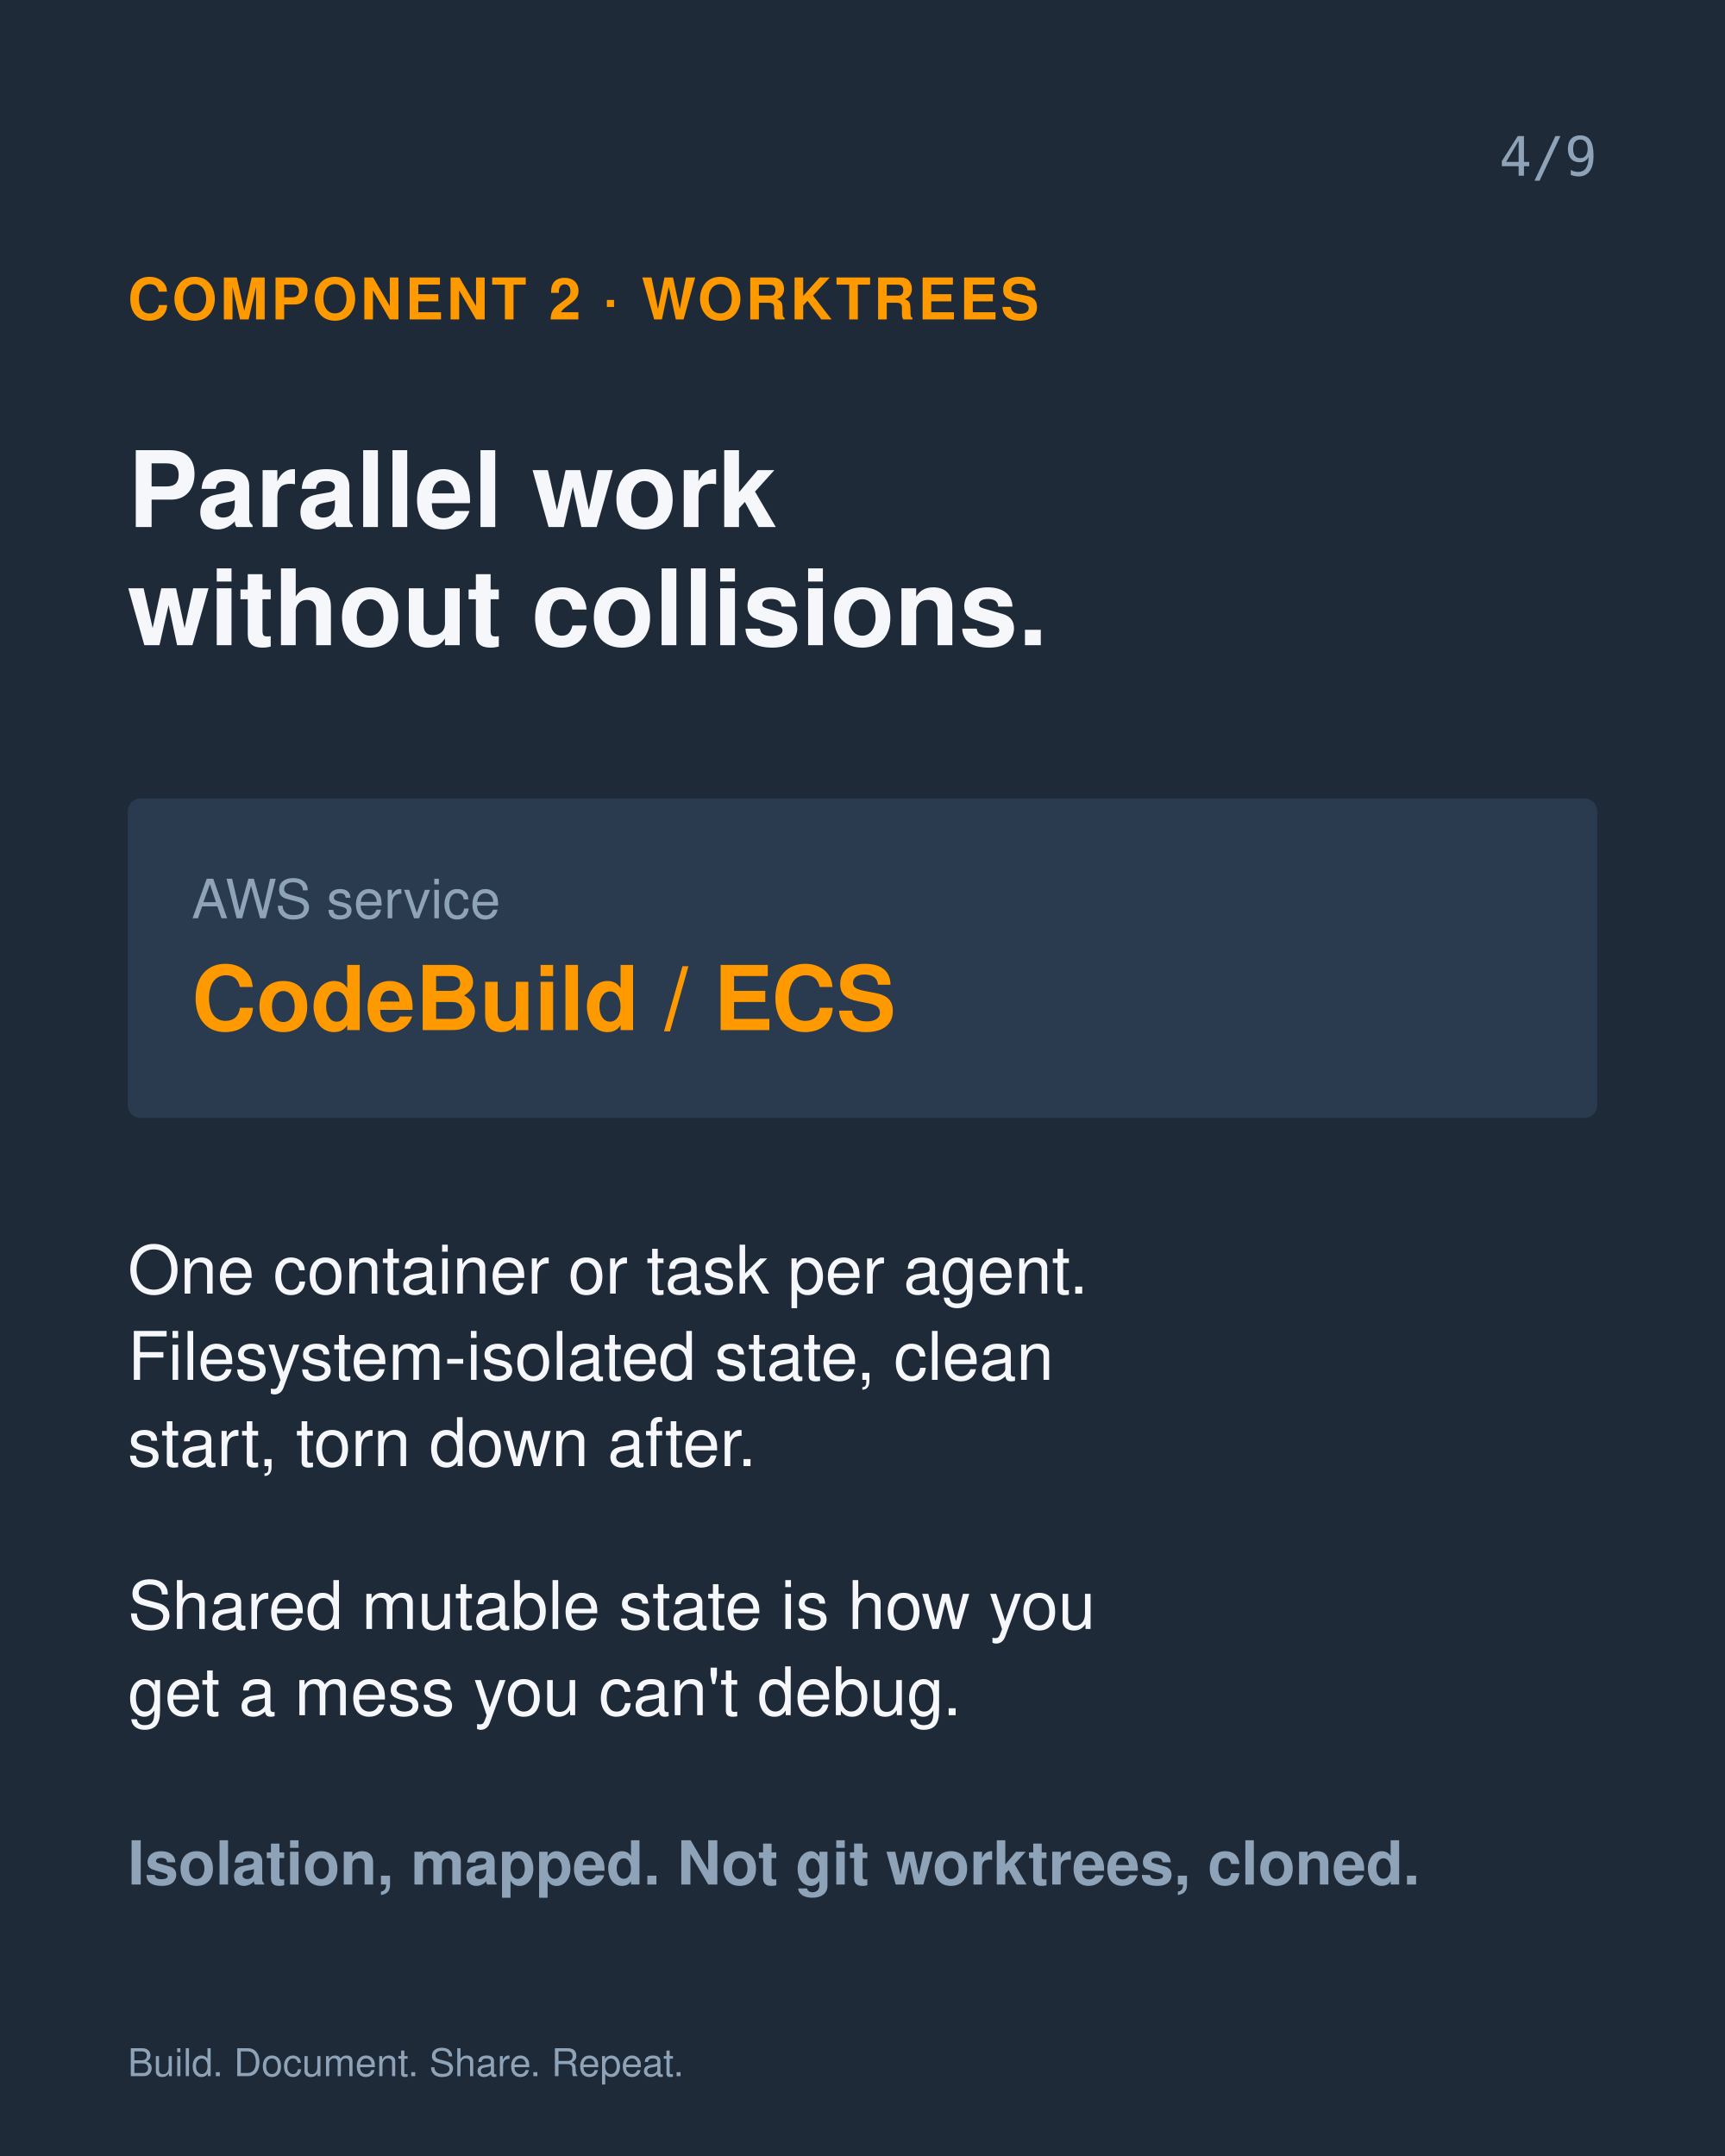
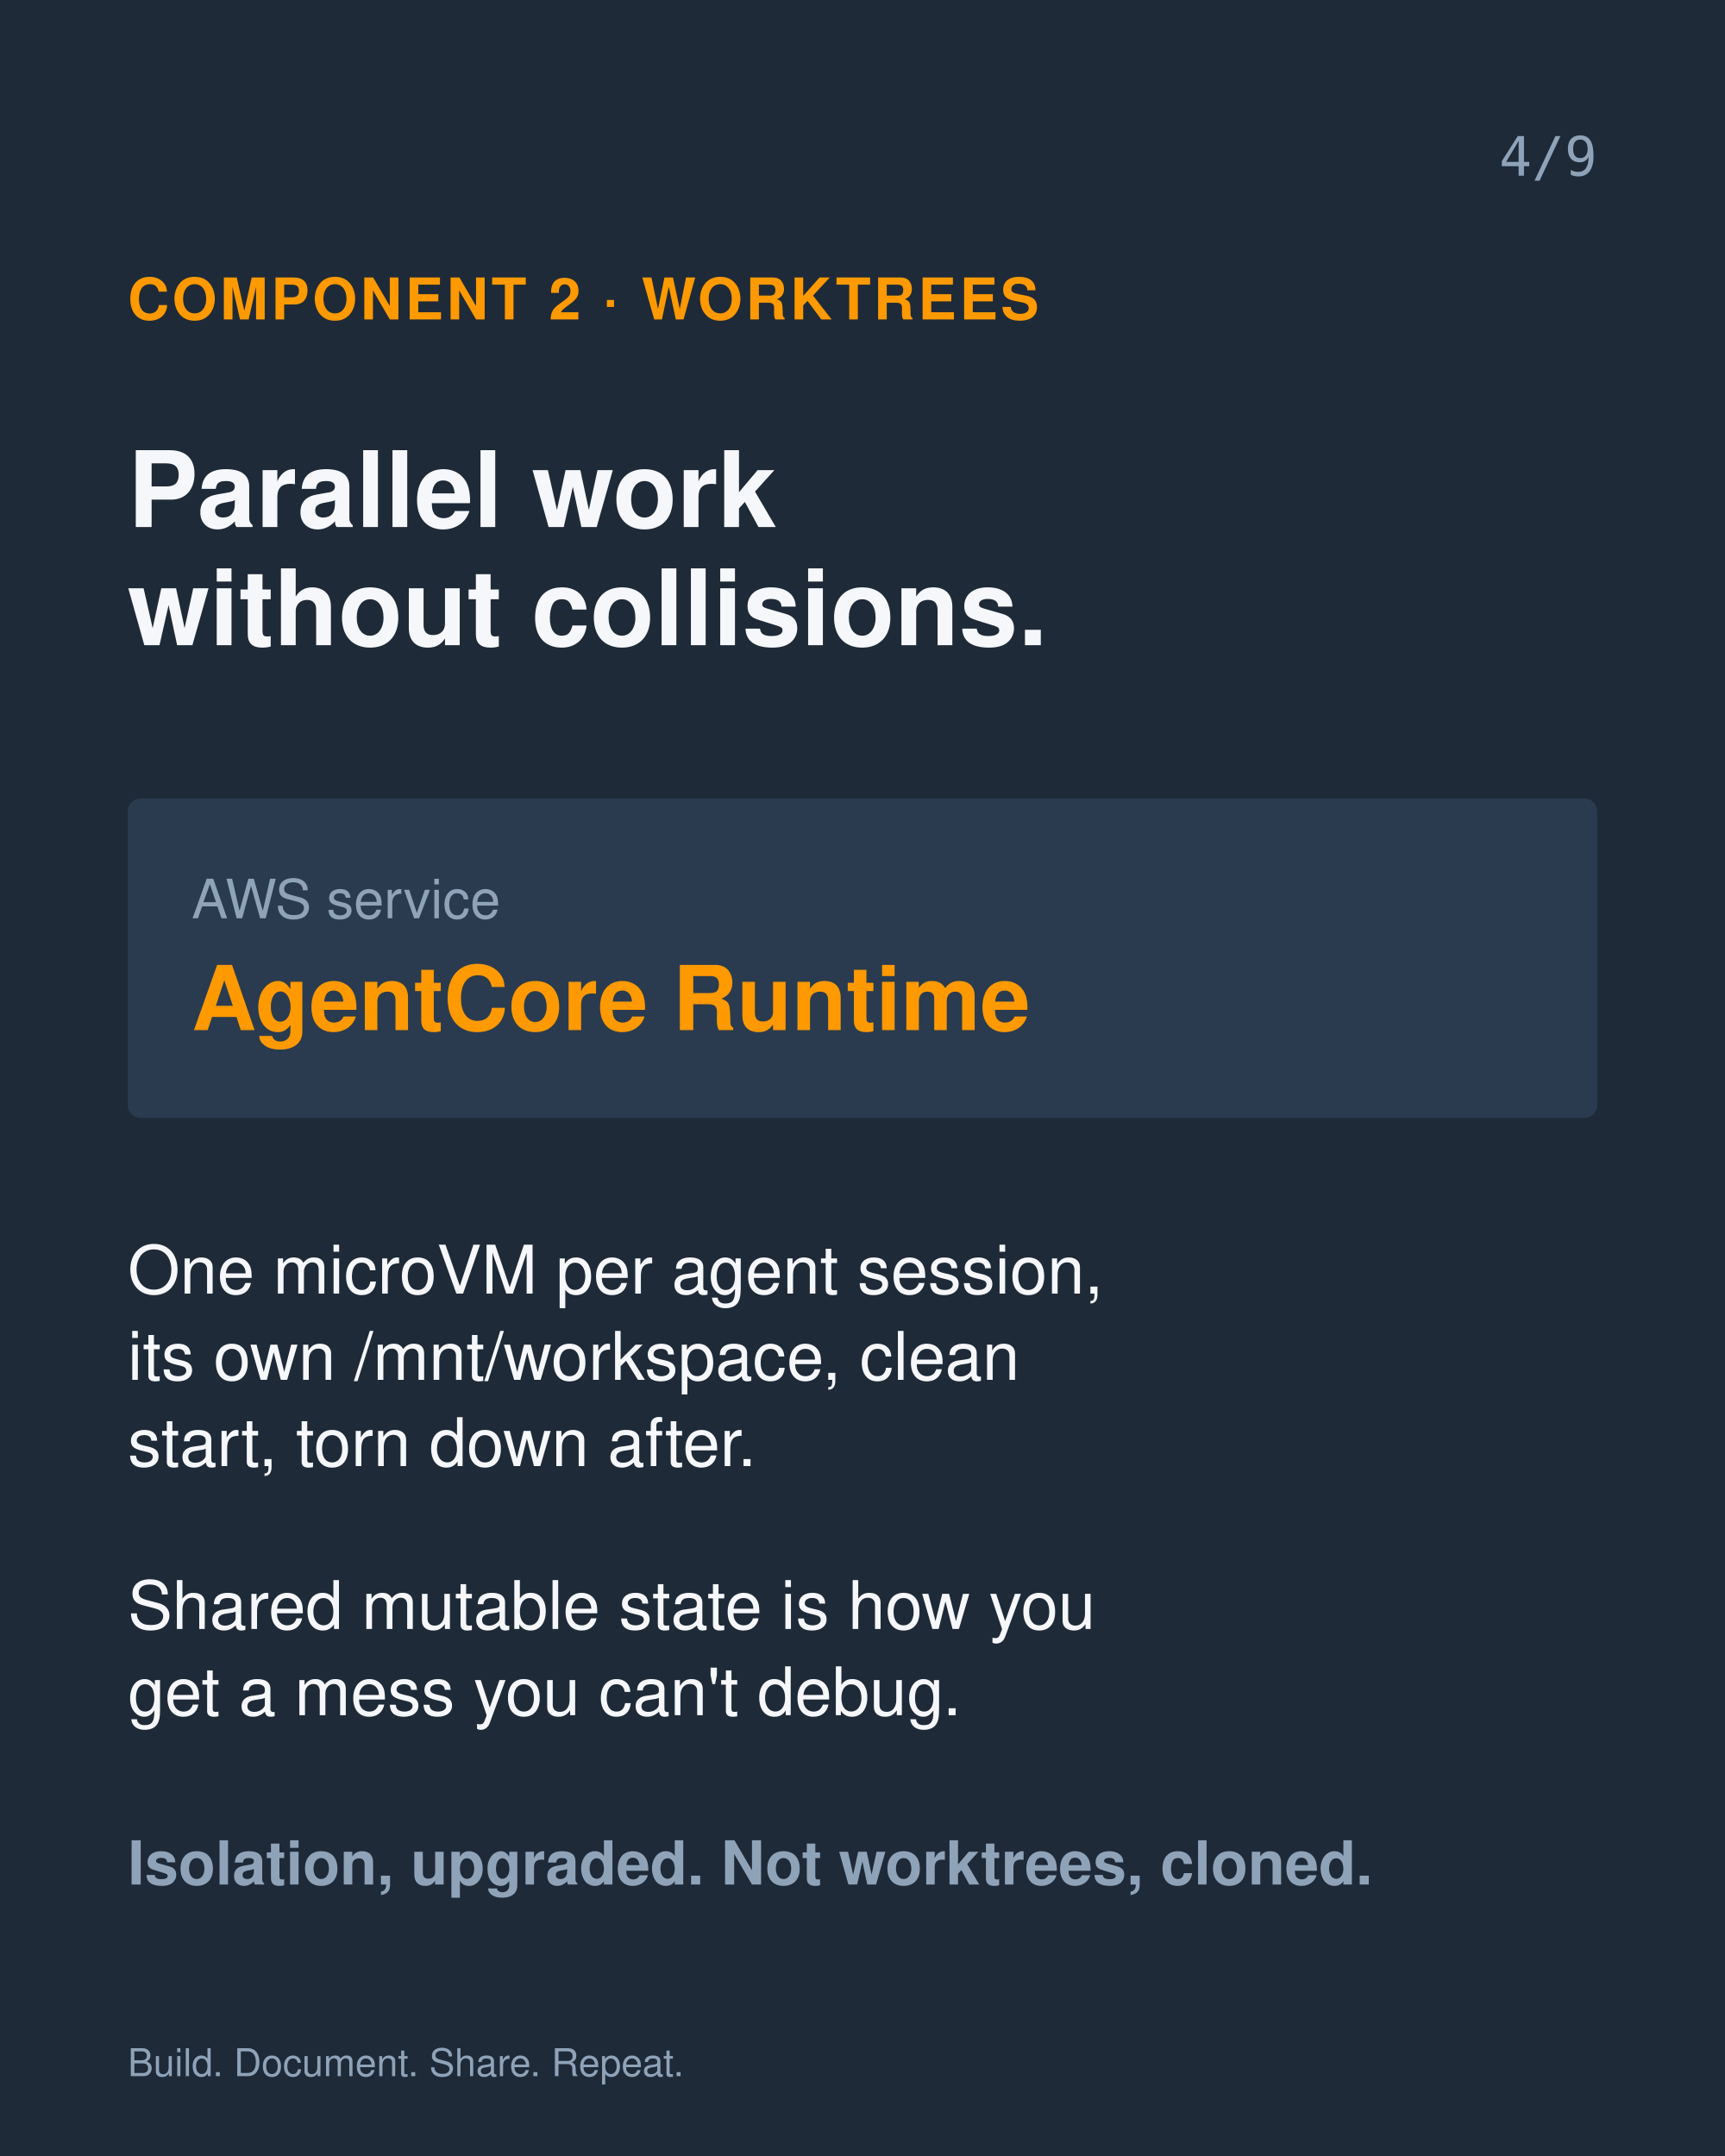
<svg xmlns="http://www.w3.org/2000/svg" viewBox="0 0 1080 1350" font-family="Helvetica Neue, Helvetica, Arial, sans-serif">
  <rect width="1080" height="1350" fill="#1E2A38" />
  <text x="1000" y="110" text-anchor="end" font-family="SF Mono, Menlo, Monaco, monospace" font-size="34" fill="#8FA3B8">4/9</text>
  <text x="80" y="200" font-size="36" font-weight="700" fill="#FF9900" letter-spacing="2">COMPONENT 2 · WORKTREES</text>
  <text x="80" y="330" font-size="66" font-weight="700" fill="#F5F7FA">Parallel work</text>
  <text x="80" y="404" font-size="66" font-weight="700" fill="#F5F7FA">without collisions.</text>
  <rect x="80" y="500" width="920" height="200" rx="8" fill="#2A3B4F" />
  <text x="120" y="575" font-size="34" fill="#8FA3B8">AWS service</text>
-   <text x="120" y="645" font-size="56" font-weight="700" fill="#FF9900">CodeBuild / ECS</text>
-   <text x="80" y="810" font-size="42" fill="#F5F7FA">One container or task per agent.</text>
-   <text x="80" y="864" font-size="42" fill="#F5F7FA">Filesystem-isolated state, clean</text>
+   <text x="120" y="645" font-size="56" font-weight="700" fill="#FF9900">AgentCore Runtime</text>
+   <text x="80" y="810" font-size="42" fill="#F5F7FA">One microVM per agent session,</text>
+   <text x="80" y="864" font-size="42" fill="#F5F7FA">its own /mnt/workspace, clean</text>
  <text x="80" y="918" font-size="42" fill="#F5F7FA">start, torn down after.</text>
  <text x="80" y="1020" font-size="42" fill="#F5F7FA">Shared mutable state is how you</text>
  <text x="80" y="1074" font-size="42" fill="#F5F7FA">get a mess you can't debug.</text>
-   <text x="80" y="1180" font-size="38" font-weight="700" fill="#8FA3B8">Isolation, mapped. Not git worktrees, cloned.</text>
+   <text x="80" y="1180" font-size="38" font-weight="700" fill="#8FA3B8">Isolation, upgraded. Not worktrees, cloned.</text>
  <text x="80" y="1300" font-size="24" fill="#8FA3B8">Build. Document. Share. Repeat.</text>
</svg>
